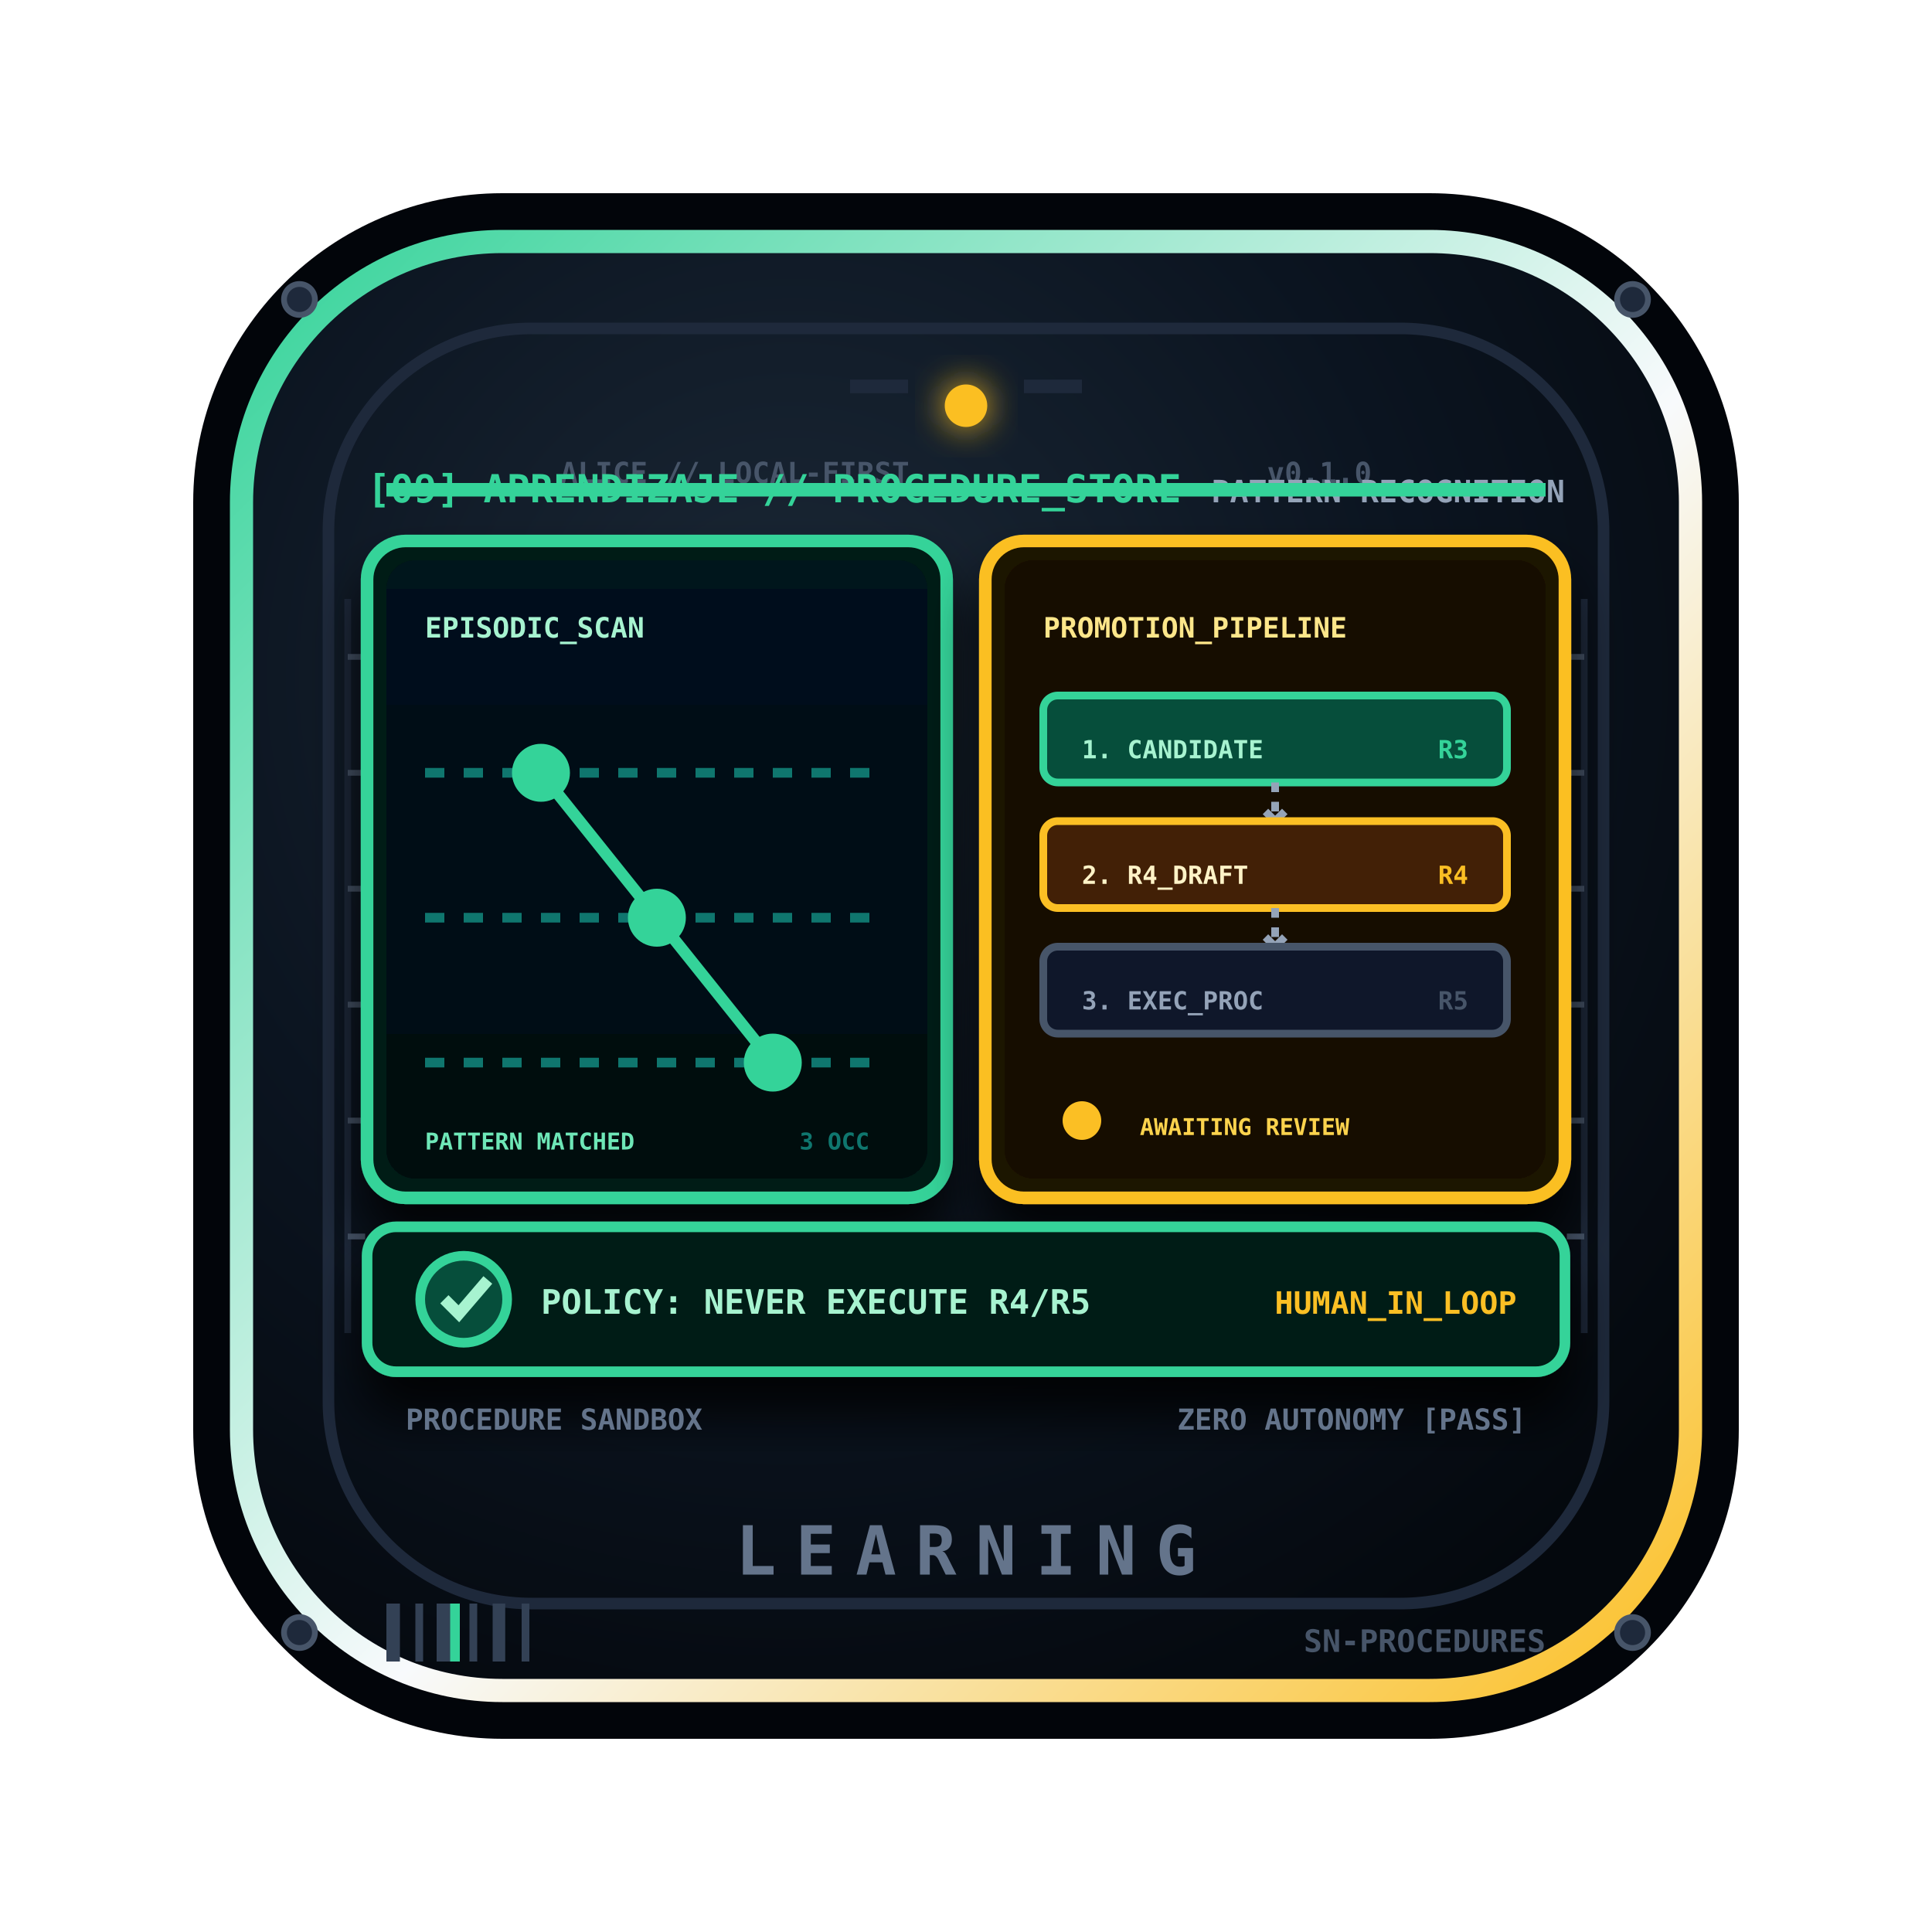
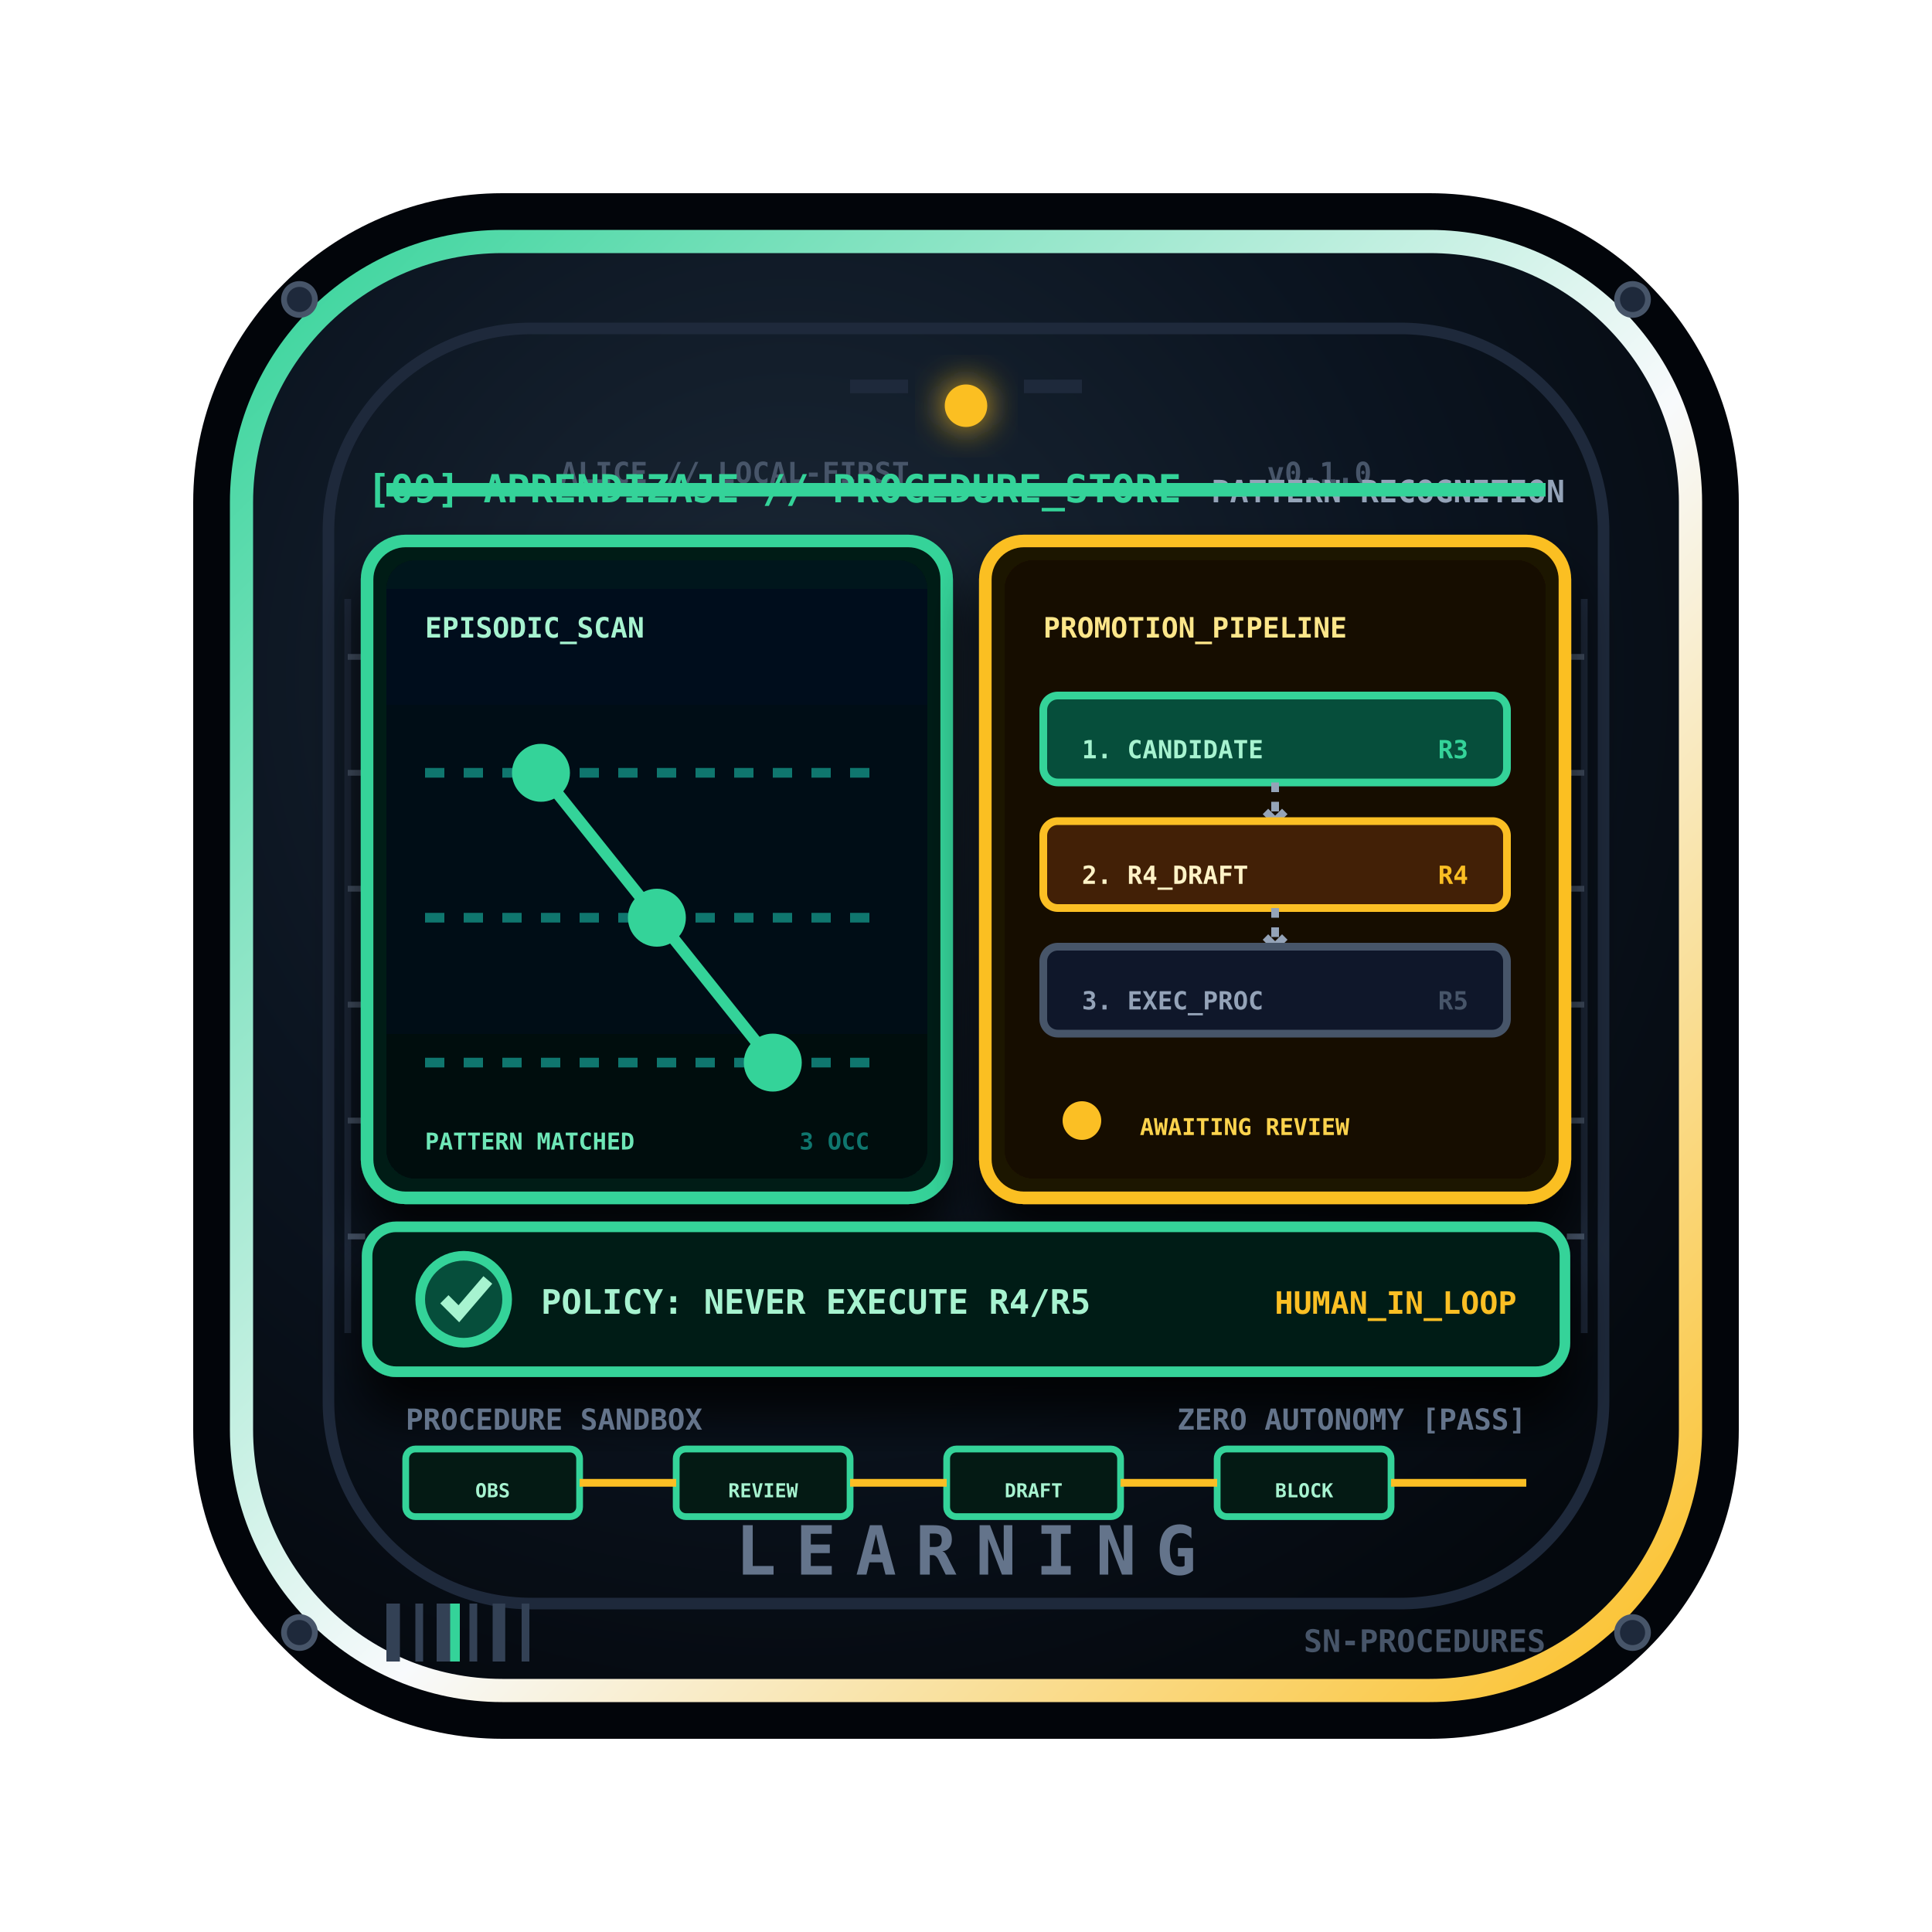
<svg xmlns="http://www.w3.org/2000/svg" viewBox="0 0 200 200" role="img" aria-label="Procedimientos">
  <style>
    .procedures-dash{animation:proceduresDash 2.8s linear infinite}.procedures-blink{animation:proceduresBlink 1.6s steps(2,end) infinite}.procedures-blink2{animation:proceduresBlink 2.3s steps(2,end) .5s infinite}.procedures-scan{animation:proceduresScan 4.2s ease-in-out infinite}.procedures-spin{transform-box:fill-box;transform-origin:50% 50%;animation:proceduresSpin 16s linear infinite}
    @keyframes proceduresDash{to{stroke-dashoffset:-26}}@keyframes proceduresBlink{50%{opacity:.25}}
    @keyframes proceduresScan{0%,100%{y:50px;opacity:.06}50%{y:140px;opacity:.4}}
    @keyframes proceduresSpin{to{transform:rotate(360deg)}}
    @media(prefers-reduced-motion:reduce){.procedures-dash,.procedures-blink,.procedures-blink2,.procedures-scan,.procedures-spin{animation:none}}
  </style>
  <defs>
    <radialGradient id="procedures-plate" cx="38%" cy="30%" r="80%">
      <stop stop-color="#1b2836" />
      <stop offset=".55" stop-color="#0b1420" />
      <stop offset="1" stop-color="#04080d" />
    </radialGradient>
    <linearGradient id="procedures-ga" x1="0" y1="0" x2="1" y2="1">
      <stop stop-color="#34d399" />
      <stop offset=".55" stop-color="#f8fafc" />
      <stop offset="1" stop-color="#fbbf24" />
    </linearGradient>
    <linearGradient id="procedures-gb" x1="0" x2="1">
      <stop stop-color="#fbbf24" />
      <stop offset="1" stop-color="#34d399" />
    </linearGradient>
    <linearGradient id="procedures-metal" x1="0" y1="0" x2="1" y2="1">
      <stop stop-color="#94a3b8" />
      <stop offset=".35" stop-color="#334155" />
      <stop offset=".7" stop-color="#111827" />
      <stop offset="1" stop-color="#020617" />
    </linearGradient>
    <linearGradient id="procedures-screen-bg" x1="0" y1="0" x2="0" y2="1">
      <stop stop-color="#06121d" />
      <stop offset="1" stop-color="#02070e" />
    </linearGradient>
    <radialGradient id="procedures-halo">
      <stop stop-color="#fff" />
      <stop offset=".2" stop-color="#34d399" />
      <stop offset=".7" stop-color="#fbbf24" />
      <stop offset="1" stop-color="#07111d" />
    </radialGradient>
    <filter id="procedures-shadow" x="-45%" y="-45%" width="190%" height="200%">
      <feDropShadow dx="0" dy="4" stdDeviation="2.6" flood-color="#000" flood-opacity=".85" />
    </filter>
    <filter id="procedures-glow" x="-70%" y="-70%" width="240%" height="240%">
      <feGaussianBlur stdDeviation="1.8" result="b" />
      <feMerge>
        <feMergeNode in="b" />
        <feMergeNode in="SourceGraphic" />
      </feMerge>
    </filter>
  </defs>
  <rect x="20" y="20" width="160" height="160" rx="32" fill="#02050a" />
  <rect x="25" y="25" width="150" height="150" rx="27" fill="url(#procedures-plate)" stroke="url(#procedures-ga)" stroke-width="2.4" />
  <rect x="34" y="34" width="132" height="132" rx="21" fill="none" stroke="#1e293b" stroke-width="1.2" />
  <g fill="#1e293b" stroke="#475569" stroke-width=".6">
    <circle cx="31" cy="31" r="1.6" />
    <circle cx="169" cy="31" r="1.6" />
    <circle cx="31" cy="169" r="1.6" />
    <circle cx="169" cy="169" r="1.6" />
  </g>
  <path d="M88 40h6M106 40h6" stroke="#1e293b" stroke-width="1.4" />
  <g font-family="Consolas,monospace" font-weight="900">
    <text x="58" y="50" fill="#475569" font-size="3">ALICE // LOCAL-FIRST</text>
    <text x="142" y="50" fill="#475569" font-size="3" text-anchor="end">v0.1.0</text>
  </g>
  <path d="M36 62v76M164 62v76" stroke="#1e293b" stroke-width=".7" />
  <path d="M36 68h2.5M36 80h1.8M36 92h2.5M36 104h1.8M36 116h2.5M36 128h1.8M164 68h-2.5M164 80h-1.8M164 92h-2.5M164 104h-1.8M164 116h-2.5M164 128h-1.8" stroke="#475569" stroke-width=".6" />
  <circle class="procedures-blink" cx="100" cy="42" r="2.2" fill="#fbbf24" filter="url(#procedures-glow)" />
  <g font-family="Consolas,monospace" font-weight="900">
    <text x="38" y="52" fill="#34d399" font-size="4">[09] APRENDIZAJE // PROCEDURE_STORE</text>
    <text x="162" y="52" fill="#94a3b8" font-size="3.2" text-anchor="end">PATTERN RECOGNITION</text>
  </g>
  <g filter="url(#procedures-shadow)">
    <rect x="38" y="56" width="60" height="68" rx="4" fill="#041a14" stroke="#34d399" stroke-width="1.3" />
    <rect x="40" y="58" width="56" height="64" rx="3" fill="url(#procedures-screen-bg)" />
  </g>
  <g font-family="Consolas,monospace" font-weight="900">
    <text x="44" y="66" fill="#a7f3d0" font-size="2.9">EPISODIC_SCAN</text>
  </g>
  <g stroke-width="1" fill="none">
    <path d="M44 80 L90 80" stroke="#0f766e" stroke-dasharray="2 2" />
    <path d="M44 95 L90 95" stroke="#0f766e" stroke-dasharray="2 2" />
    <path d="M44 110 L90 110" stroke="#0f766e" stroke-dasharray="2 2" />
    <circle cx="56" cy="80" r="3" fill="#34d399" class="procedures-blink" />
    <circle cx="68" cy="95" r="3" fill="#34d399" />
    <circle cx="80" cy="110" r="3" fill="#34d399" class="procedures-blink" />
    <path d="M56 80 L68 95 L80 110" stroke="#34d399" stroke-width="1.2" class="procedures-dash" />
  </g>
  <g font-family="Consolas,monospace" font-weight="900">
    <text x="44" y="119" fill="#6ee7b7" font-size="2.4">PATTERN MATCHED</text>
    <text x="90" y="119" fill="#0f766e" font-size="2.4" text-anchor="end">3 OCC</text>
  </g>
  <g filter="url(#procedures-shadow)">
    <rect x="102" y="56" width="60" height="68" rx="4" fill="#1f1402" stroke="#fbbf24" stroke-width="1.3" />
    <rect x="104" y="58" width="56" height="64" rx="3" fill="#130b02" />
  </g>
  <g font-family="Consolas,monospace" font-weight="900">
    <text x="108" y="66" fill="#fde68a" font-size="2.9">PROMOTION_PIPELINE</text>
  </g>
  <g font-family="Consolas,monospace" font-weight="900" font-size="2.6">
    <rect x="108" y="72" width="48" height="9" rx="1.5" fill="#064e3b" stroke="#34d399" stroke-width="0.8" />
    <text x="112" y="78.5" fill="#a7f3d0">1. CANDIDATE</text>
    <text x="152" y="78.5" fill="#34d399" text-anchor="end">R3</text>
    <path d="M132 81v4" stroke="#94a3b8" stroke-width="0.8" stroke-dasharray="1 1" />
    <path d="M131 84l1 1 1-1" stroke="#94a3b8" fill="none" stroke-width="0.8" />
    <rect x="108" y="85" width="48" height="9" rx="1.5" fill="#422006" stroke="#fbbf24" stroke-width="0.8" />
    <text x="112" y="91.5" fill="#fef3c7">2. R4_DRAFT</text>
    <text x="152" y="91.5" fill="#fbbf24" text-anchor="end">R4</text>
    <path d="M132 94v4" stroke="#94a3b8" stroke-width="0.8" stroke-dasharray="1 1" />
    <path d="M131 97l1 1 1-1" stroke="#94a3b8" fill="none" stroke-width="0.8" />
    <rect x="108" y="98" width="48" height="9" rx="1.5" fill="#0f172a" stroke="#475569" stroke-width="0.8" />
    <text x="112" y="104.5" fill="#94a3b8">3. EXEC_PROC</text>
    <text x="152" y="104.5" fill="#475569" text-anchor="end">R5</text>
  </g>
  <g font-family="Consolas,monospace" font-weight="900">
    <circle cx="112" cy="116" r="2" fill="#fbbf24" class="procedures-blink" />
    <text x="118" y="117.5" fill="#fcd34d" font-size="2.4">AWAITING REVIEW</text>
  </g>
  <g filter="url(#procedures-shadow)">
    <rect x="38" y="127" width="124" height="15" rx="3" fill="#041a14" stroke="#34d399" stroke-width="1.1" />
  </g>
  <circle cx="48" cy="134.5" r="4.5" fill="#064e3b" stroke="#34d399" stroke-width="1" />
  <path d="M46 134.5l1.5 1.5 3-3.5" fill="none" stroke="#a7f3d0" stroke-width="1.2" />
  <g font-family="Consolas,monospace" font-weight="900">
    <text x="56" y="136" fill="#a7f3d0" font-size="3.5">POLICY: NEVER EXECUTE R4/R5</text>
    <text x="157" y="136" fill="#fbbf24" font-size="3.2" text-anchor="end">HUMAN_IN_LOOP</text>
    <text x="42" y="148" fill="#64748b" font-size="3">PROCEDURE SANDBOX</text>
    <text x="158" y="148" fill="#64748b" font-size="3" text-anchor="end">ZERO AUTONOMY [PASS]</text>
  </g>
+   <g aria-label="Máquina de estados procedural" font-family="Consolas,monospace" font-weight="900">
+     <g fill="#041a14" stroke="#34d399" stroke-width=".7">
+       <rect x="42" y="150" width="18" height="7" rx="1" />
+       <rect x="70" y="150" width="18" height="7" rx="1" />
+       <rect x="98" y="150" width="18" height="7" rx="1" />
+       <rect x="126" y="150" width="18" height="7" rx="1" />
+     </g>
+     <path d="M60 153.5h10m18 0h10m18 0h10m18 0h14" stroke="#fbbf24" stroke-width=".8" />
+     <text x="51" y="155" fill="#a7f3d0" font-size="2" text-anchor="middle">OBS</text>
+     <text x="79" y="155" fill="#a7f3d0" font-size="2" text-anchor="middle">REVIEW</text>
+     <text x="107" y="155" fill="#a7f3d0" font-size="2" text-anchor="middle">DRAFT</text>
+     <text x="135" y="155" fill="#a7f3d0" font-size="2" text-anchor="middle">BLOCK</text>
+   </g>
  <rect class="procedures-scan" x="40" y="50" width="120" height="1.4" fill="#34d399" />
  <g fill="#334155">
    <rect x="40" y="166" width="1.4" height="6" />
    <rect x="43" y="166" width=".8" height="6" />
    <rect x="45.2" y="166" width="1.8" height="6" />
    <rect x="48.6" y="166" width=".8" height="6" />
    <rect x="51" y="166" width="1.3" height="6" />
    <rect x="54" y="166" width=".8" height="6" />
  </g>
  <rect x="46.6" y="166" width="1" height="6" fill="#34d399" />
  <g font-family="Consolas,monospace" font-weight="900">
    <text x="160" y="171" fill="#475569" font-size="3.2" text-anchor="end">SN-PROCEDURES</text>
  </g>
  <g font-family="Consolas,monospace" font-weight="900">
    <text x="100" y="163" fill="#64748b" font-size="7" text-anchor="middle" letter-spacing="2">LEARNING</text>
  </g>
</svg>
